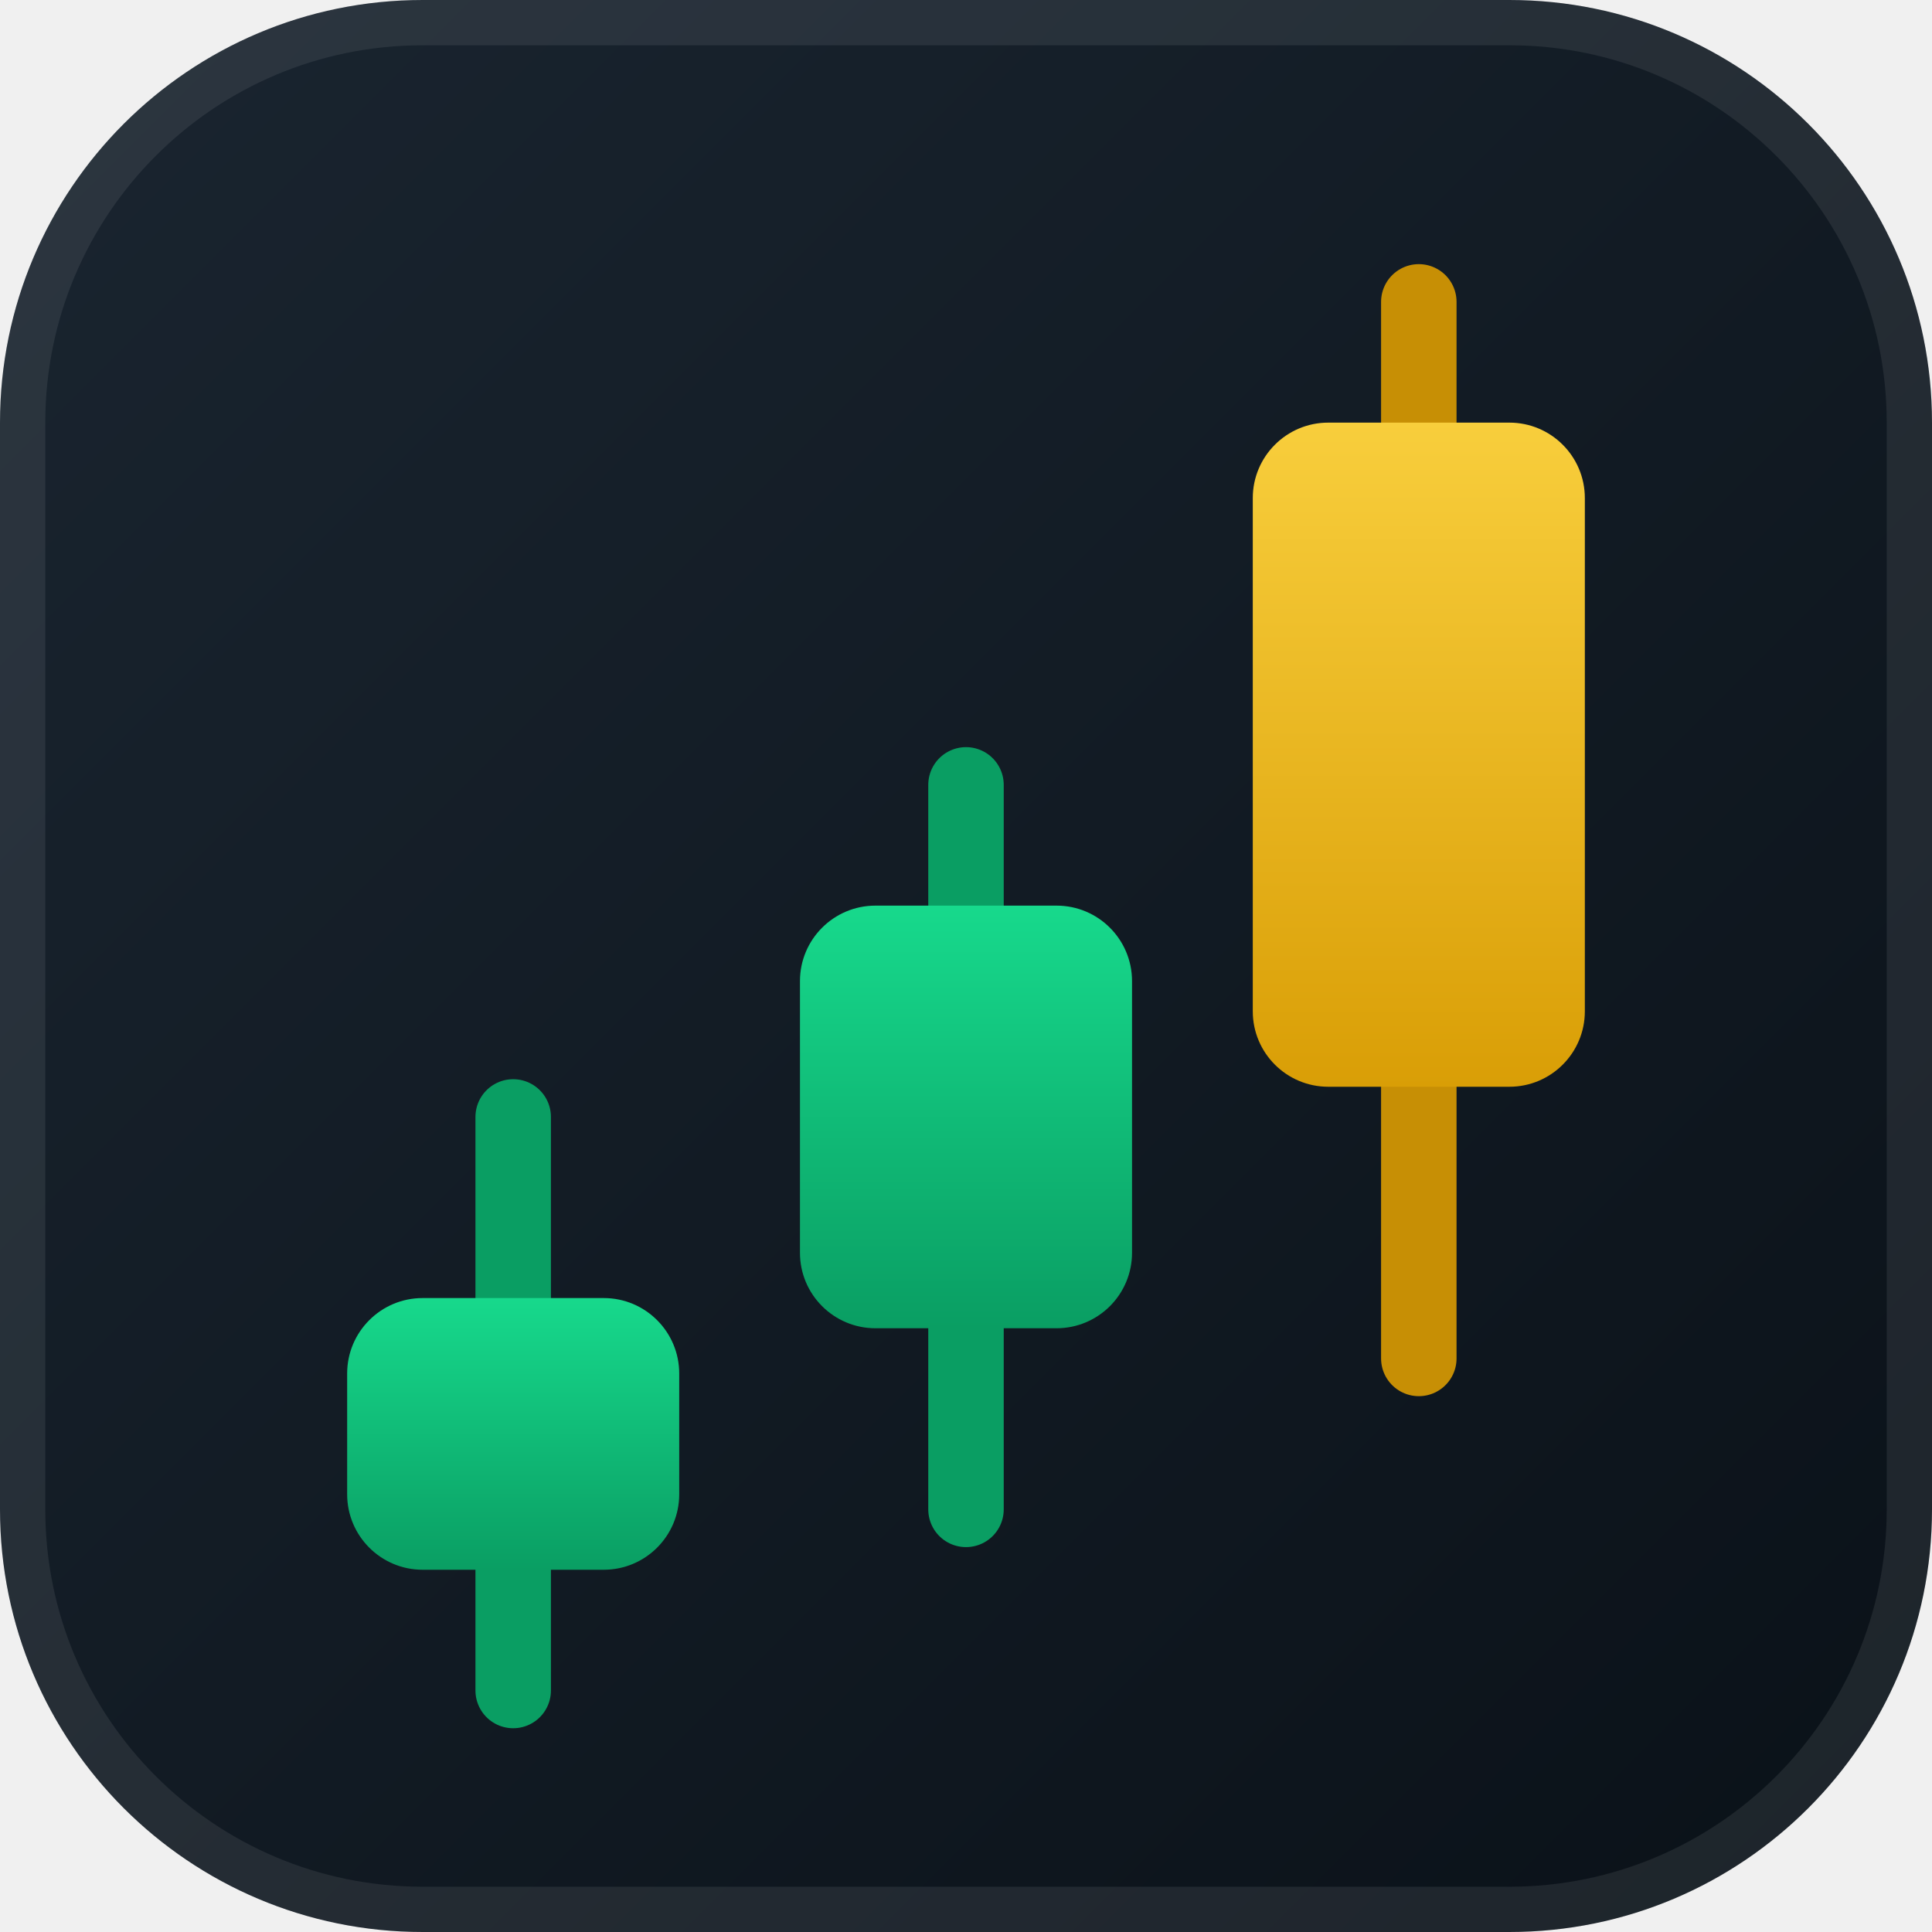
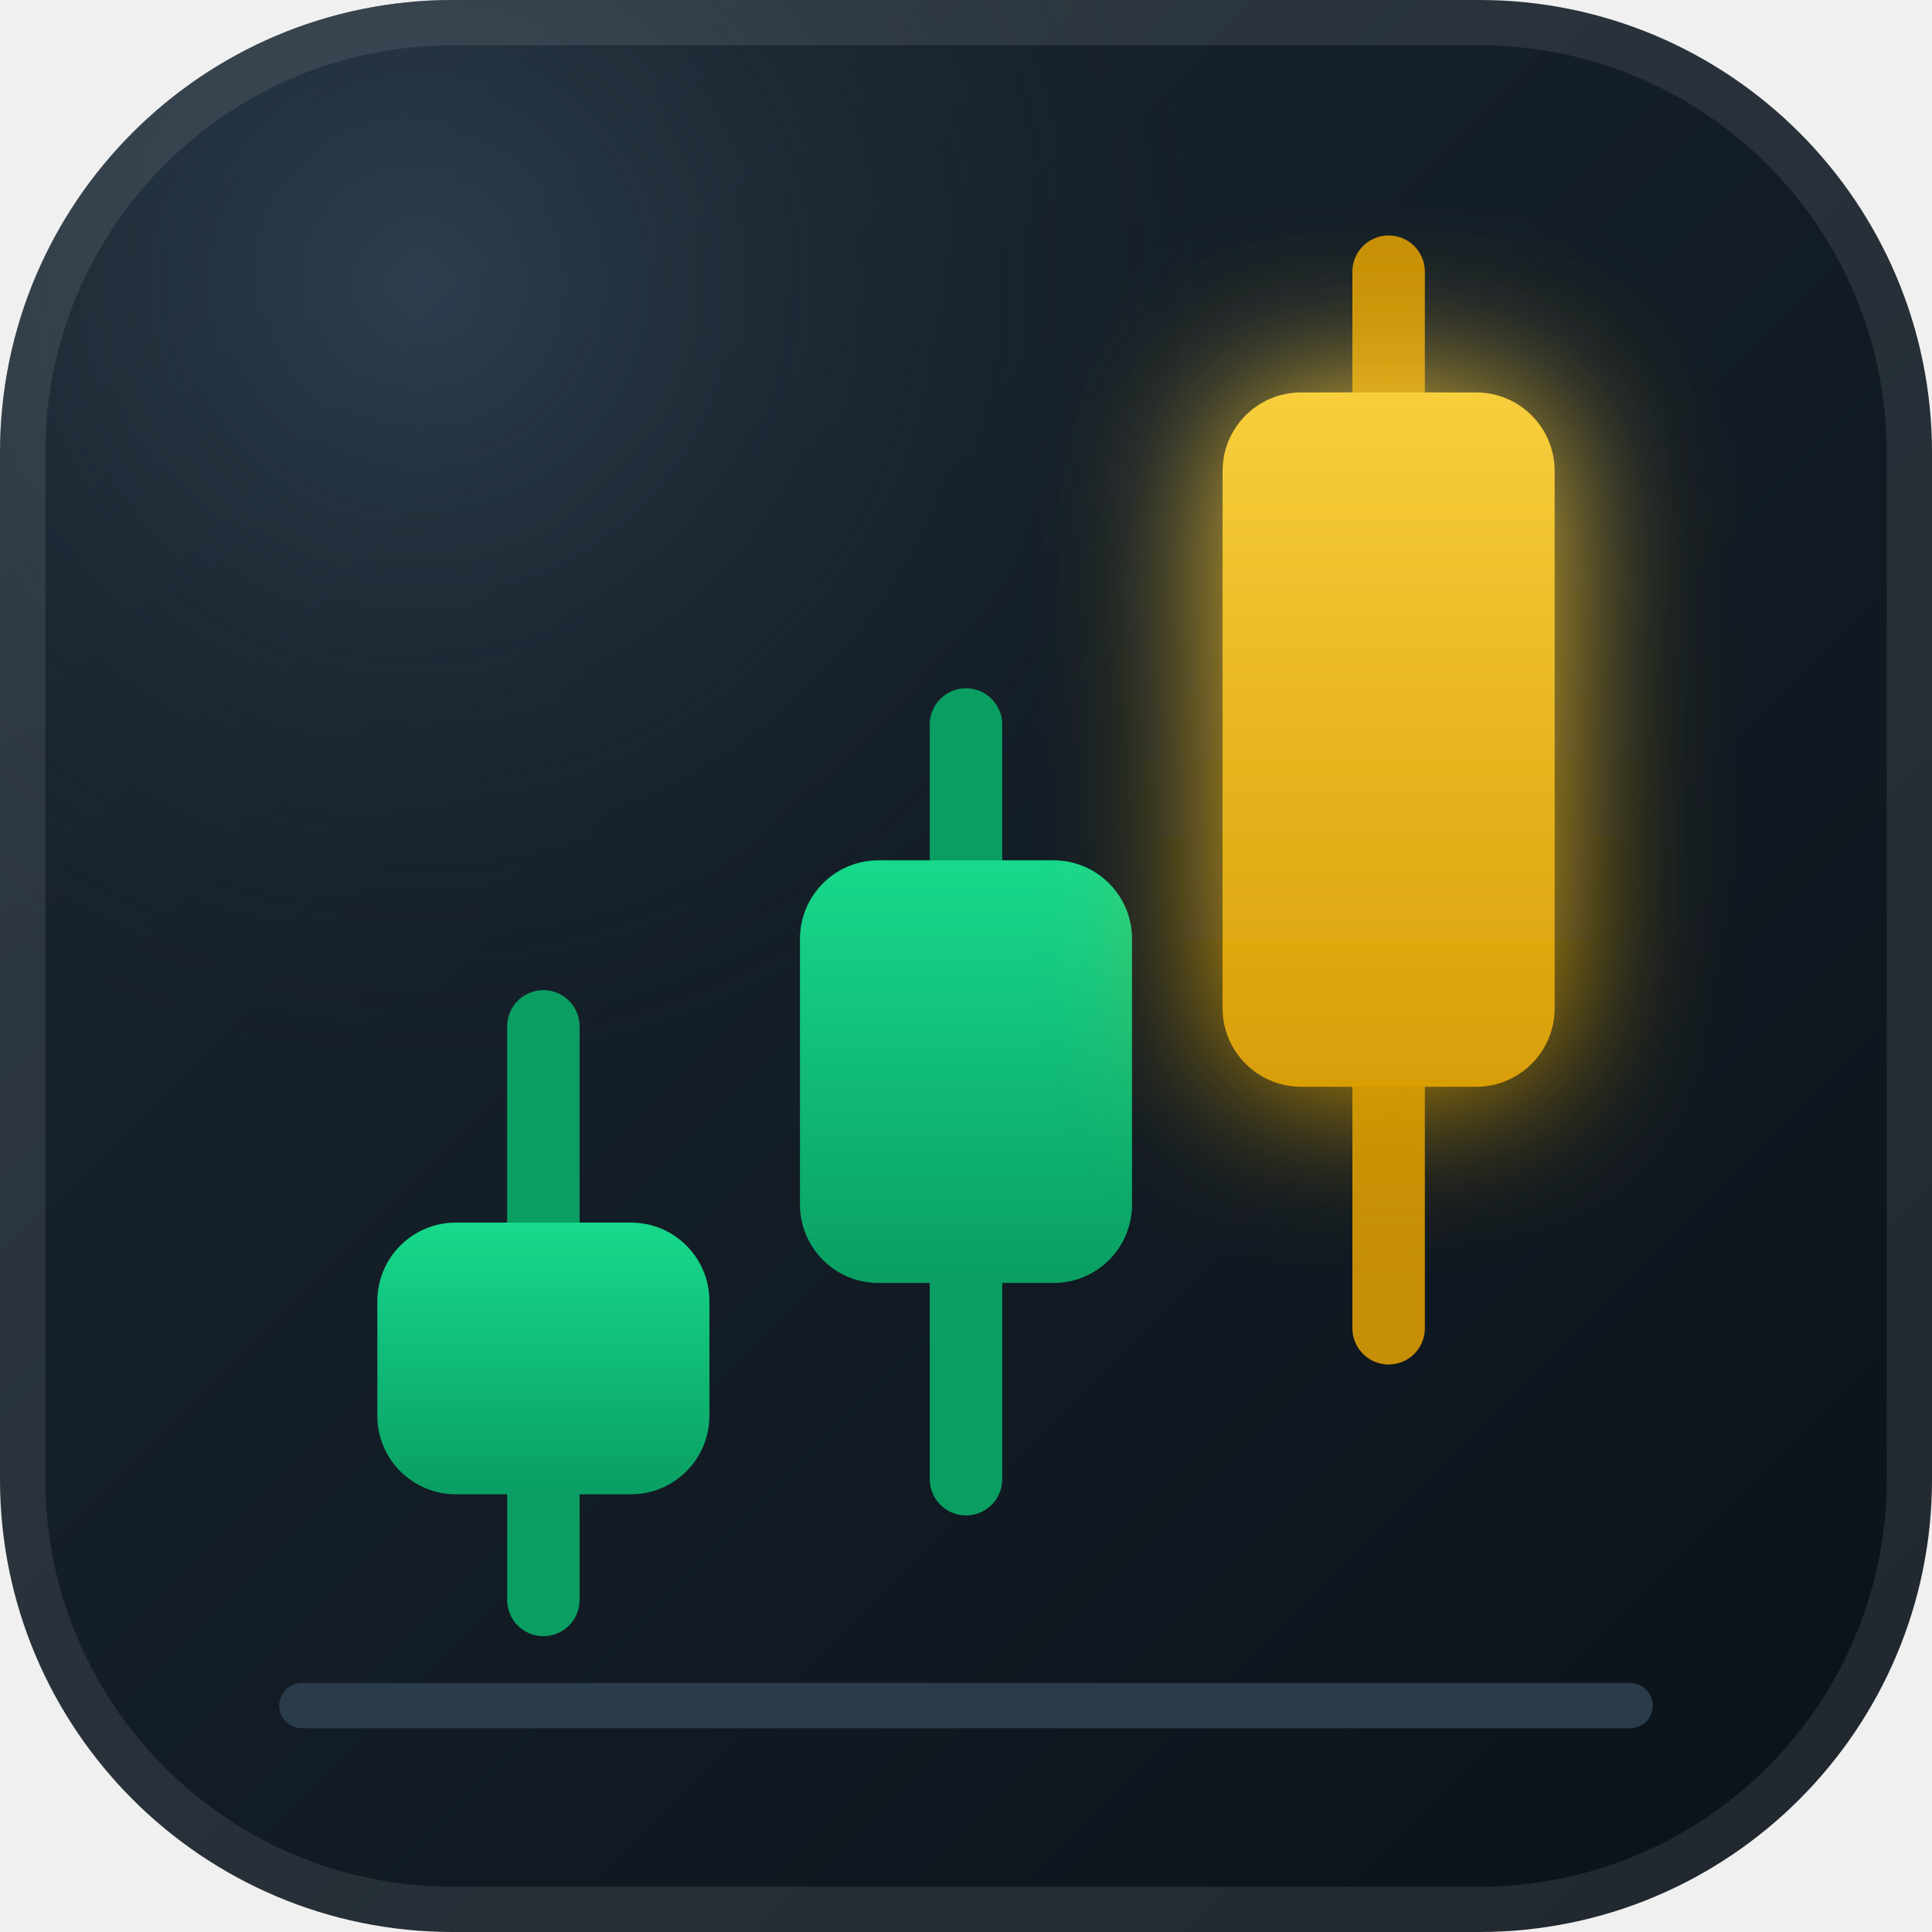
<svg xmlns="http://www.w3.org/2000/svg" viewBox="0 0 64 64">
  <defs>
    <linearGradient id="bg" x1="0" y1="0" x2="1" y2="1">
-       <stop offset="0" stop-color="#1a2530" />
+       <stop offset="0" stop-color="#1c2833" />
      <stop offset="1" stop-color="#0a1118" />
    </linearGradient>
+     <radialGradient id="glow-bg" cx="0.22" cy="0.15" r="0.9">
+       <stop offset="0" stop-color="#3d5568" stop-opacity="0.55" />
+       <stop offset="0.45" stop-color="#1c2833" stop-opacity="0" />
+     </radialGradient>
    <linearGradient id="green" x1="0" y1="1" x2="0" y2="0">
      <stop offset="0" stop-color="#0a9e63" />
      <stop offset="1" stop-color="#17d98c" />
    </linearGradient>
    <linearGradient id="gold" x1="0" y1="1" x2="0" y2="0">
      <stop offset="0" stop-color="#d99e06" />
      <stop offset="1" stop-color="#f8ce3c" />
    </linearGradient>
+     <filter id="gold-glow" x="-80%" y="-80%" width="260%" height="260%">
+       <feGaussianBlur stdDeviation="2.6" result="b" />
+       <feMerge>
+         <feMergeNode in="b" />
+         <feMergeNode in="SourceGraphic" />
+       </feMerge>
+     </filter>
  </defs>
-   <rect width="64" height="64" rx="14" fill="url(#bg)" />
-   <rect x="0.75" y="0.75" width="62.5" height="62.5" rx="13.25" fill="none" stroke="#ffffff" stroke-opacity="0.08" stroke-width="1.5" />
-   <line x1="17" y1="37" x2="17" y2="56" stroke="#0a9e63" stroke-width="2.5" stroke-linecap="round" />
-   <rect x="11.5" y="43" width="11" height="9" rx="2.5" fill="url(#green)" />
-   <line x1="32" y1="26" x2="32" y2="50" stroke="#0a9e63" stroke-width="2.5" stroke-linecap="round" />
-   <rect x="26.5" y="30" width="11" height="14" rx="2.5" fill="url(#green)" />
-   <line x1="47" y1="10" x2="47" y2="45" stroke="#c78f05" stroke-width="2.5" stroke-linecap="round" />
-   <rect x="41.5" y="14" width="11" height="22" rx="2.5" fill="url(#gold)" />
+   <rect width="64" height="64" rx="15" fill="url(#bg)" />
+   <rect width="64" height="64" rx="15" fill="url(#glow-bg)" />
+   <rect x="0.75" y="0.75" width="62.5" height="62.5" rx="14.25" fill="none" stroke="#ffffff" stroke-opacity="0.09" stroke-width="1.5" />
+   <line x1="10" y1="56.5" x2="54" y2="56.5" stroke="#2a3b4a" stroke-width="1.5" stroke-linecap="round" />
+   <line x1="18" y1="34" x2="18" y2="53" stroke="#0a9e63" stroke-width="2.4" stroke-linecap="round" />
+   <rect x="12.5" y="40.5" width="11" height="9" rx="2.6" fill="url(#green)" />
+   <line x1="32" y1="24" x2="32" y2="49" stroke="#0a9e63" stroke-width="2.4" stroke-linecap="round" />
+   <rect x="26.5" y="28.5" width="11" height="14" rx="2.6" fill="url(#green)" />
+   <line x1="46" y1="9" x2="46" y2="44" stroke="#c78f05" stroke-width="2.4" stroke-linecap="round" />
+   <rect x="40.5" y="13" width="11" height="23" rx="2.6" fill="url(#gold)" filter="url(#gold-glow)" />
</svg>
